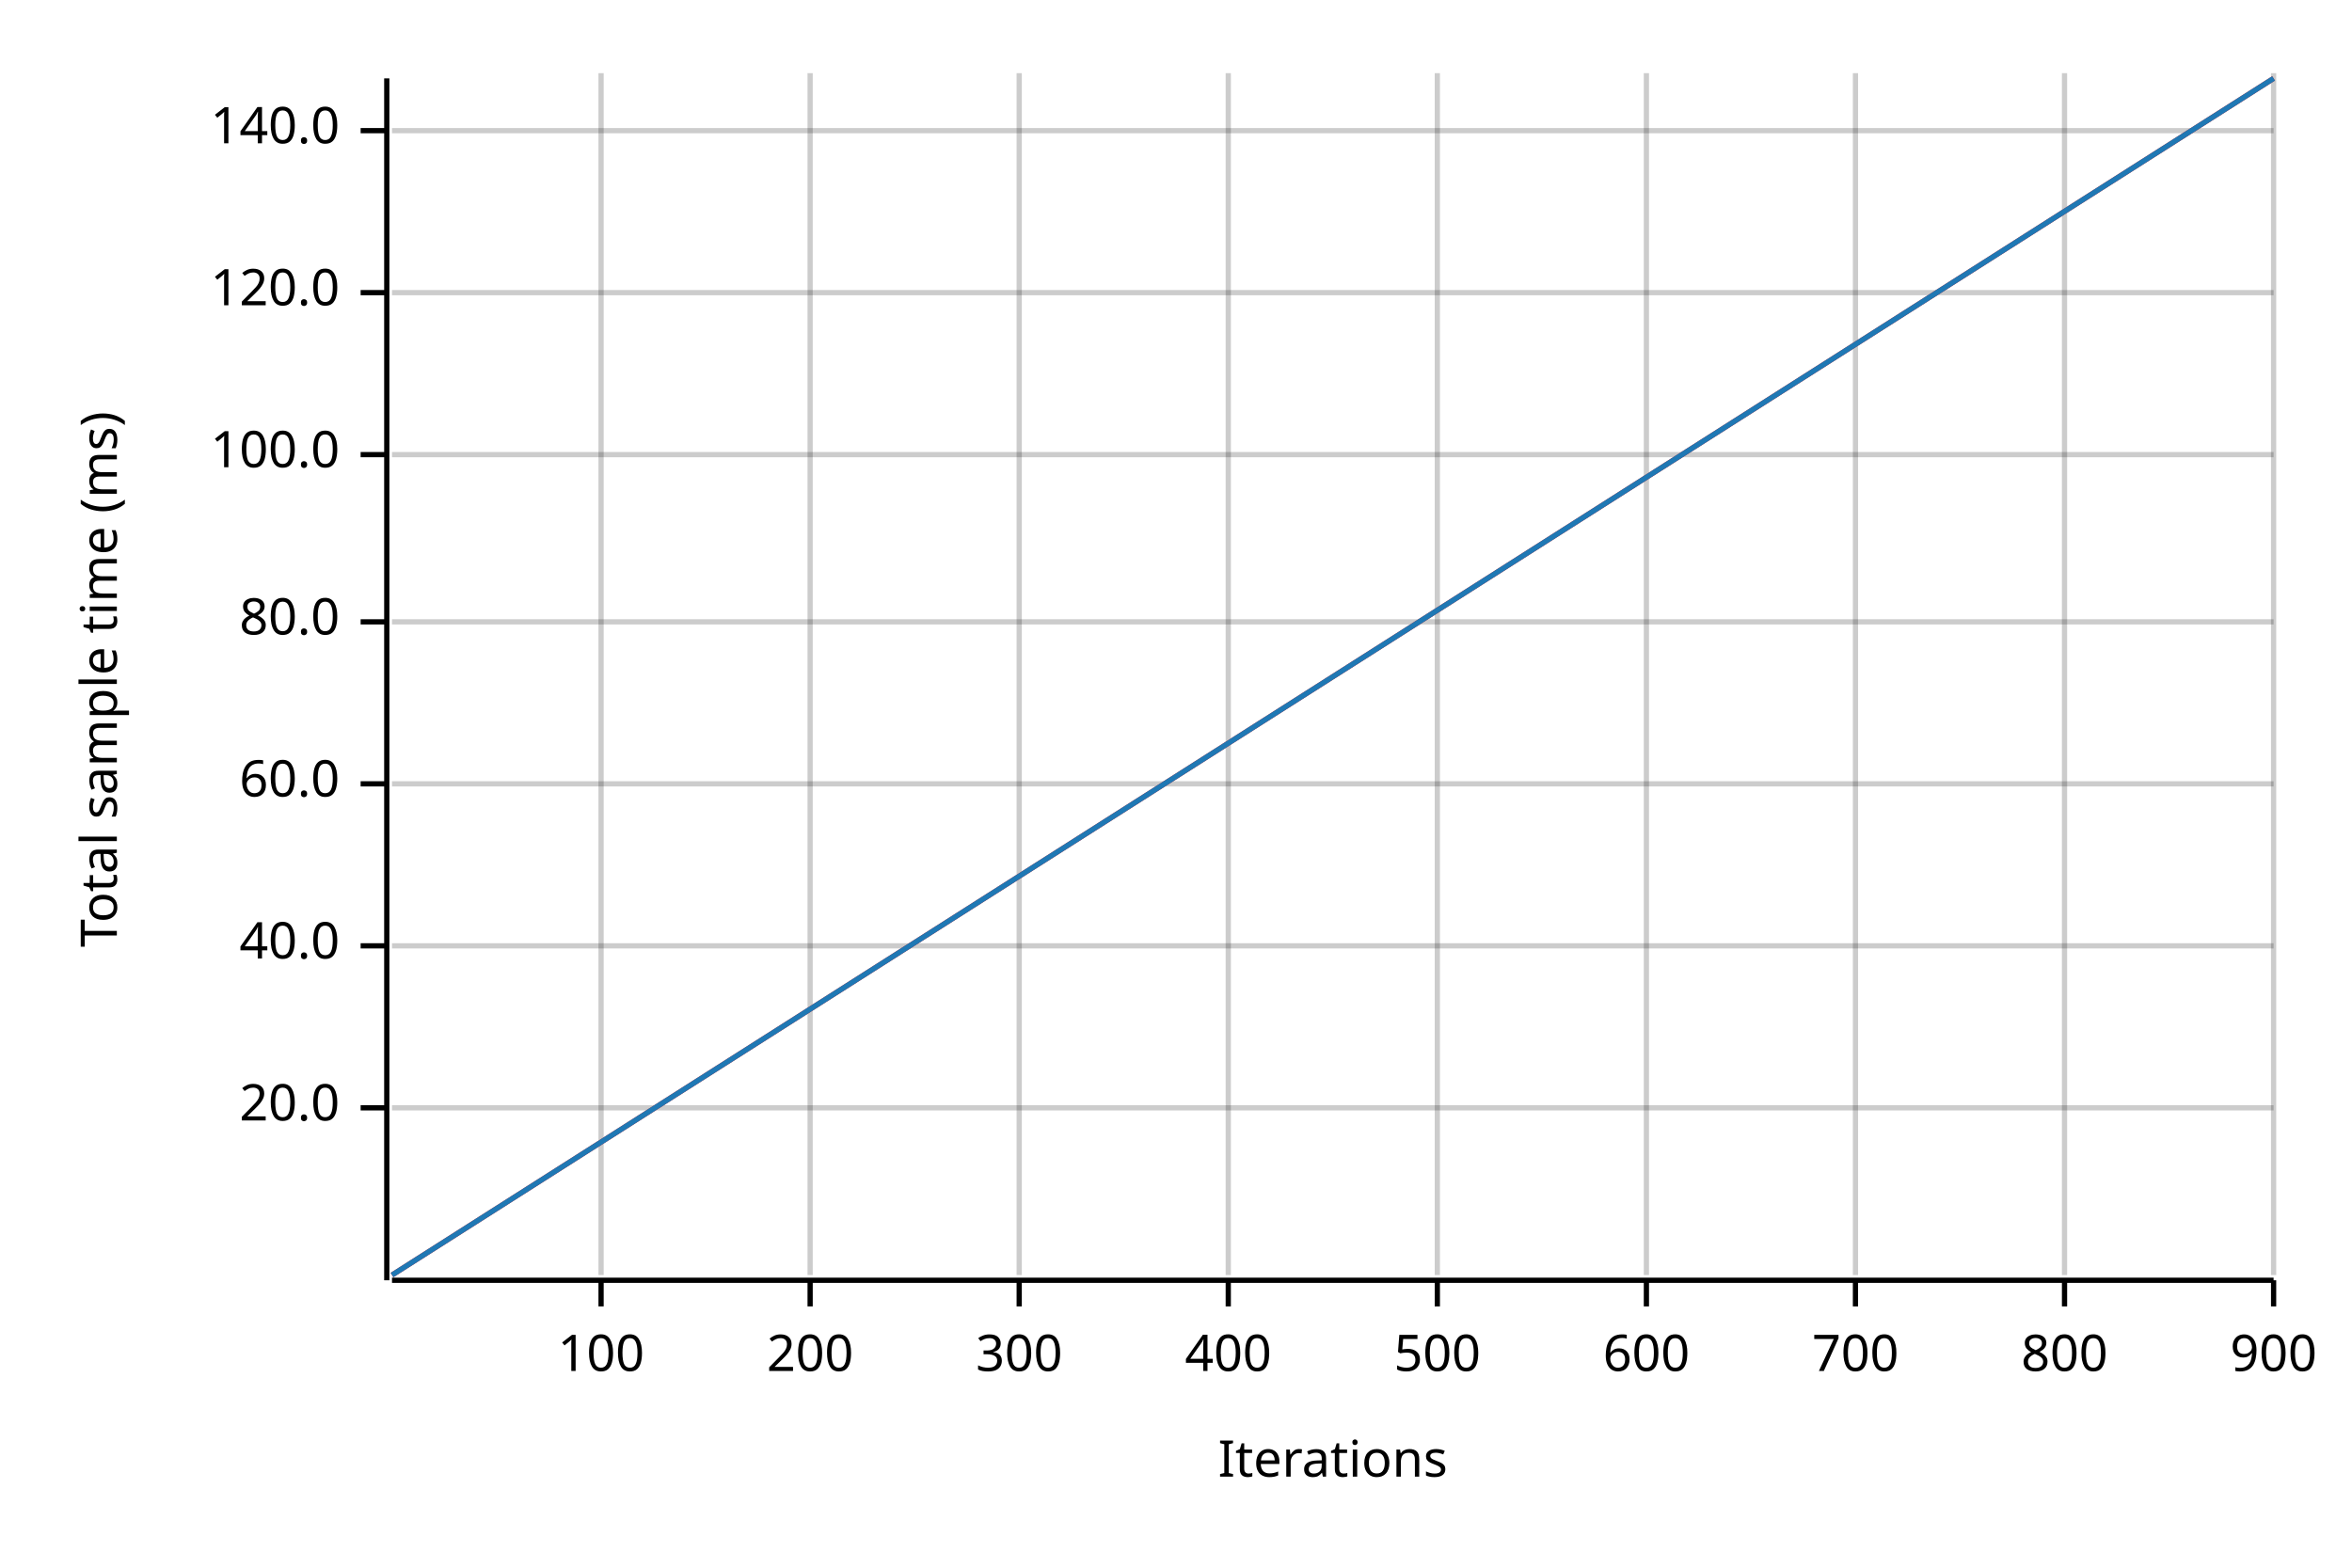
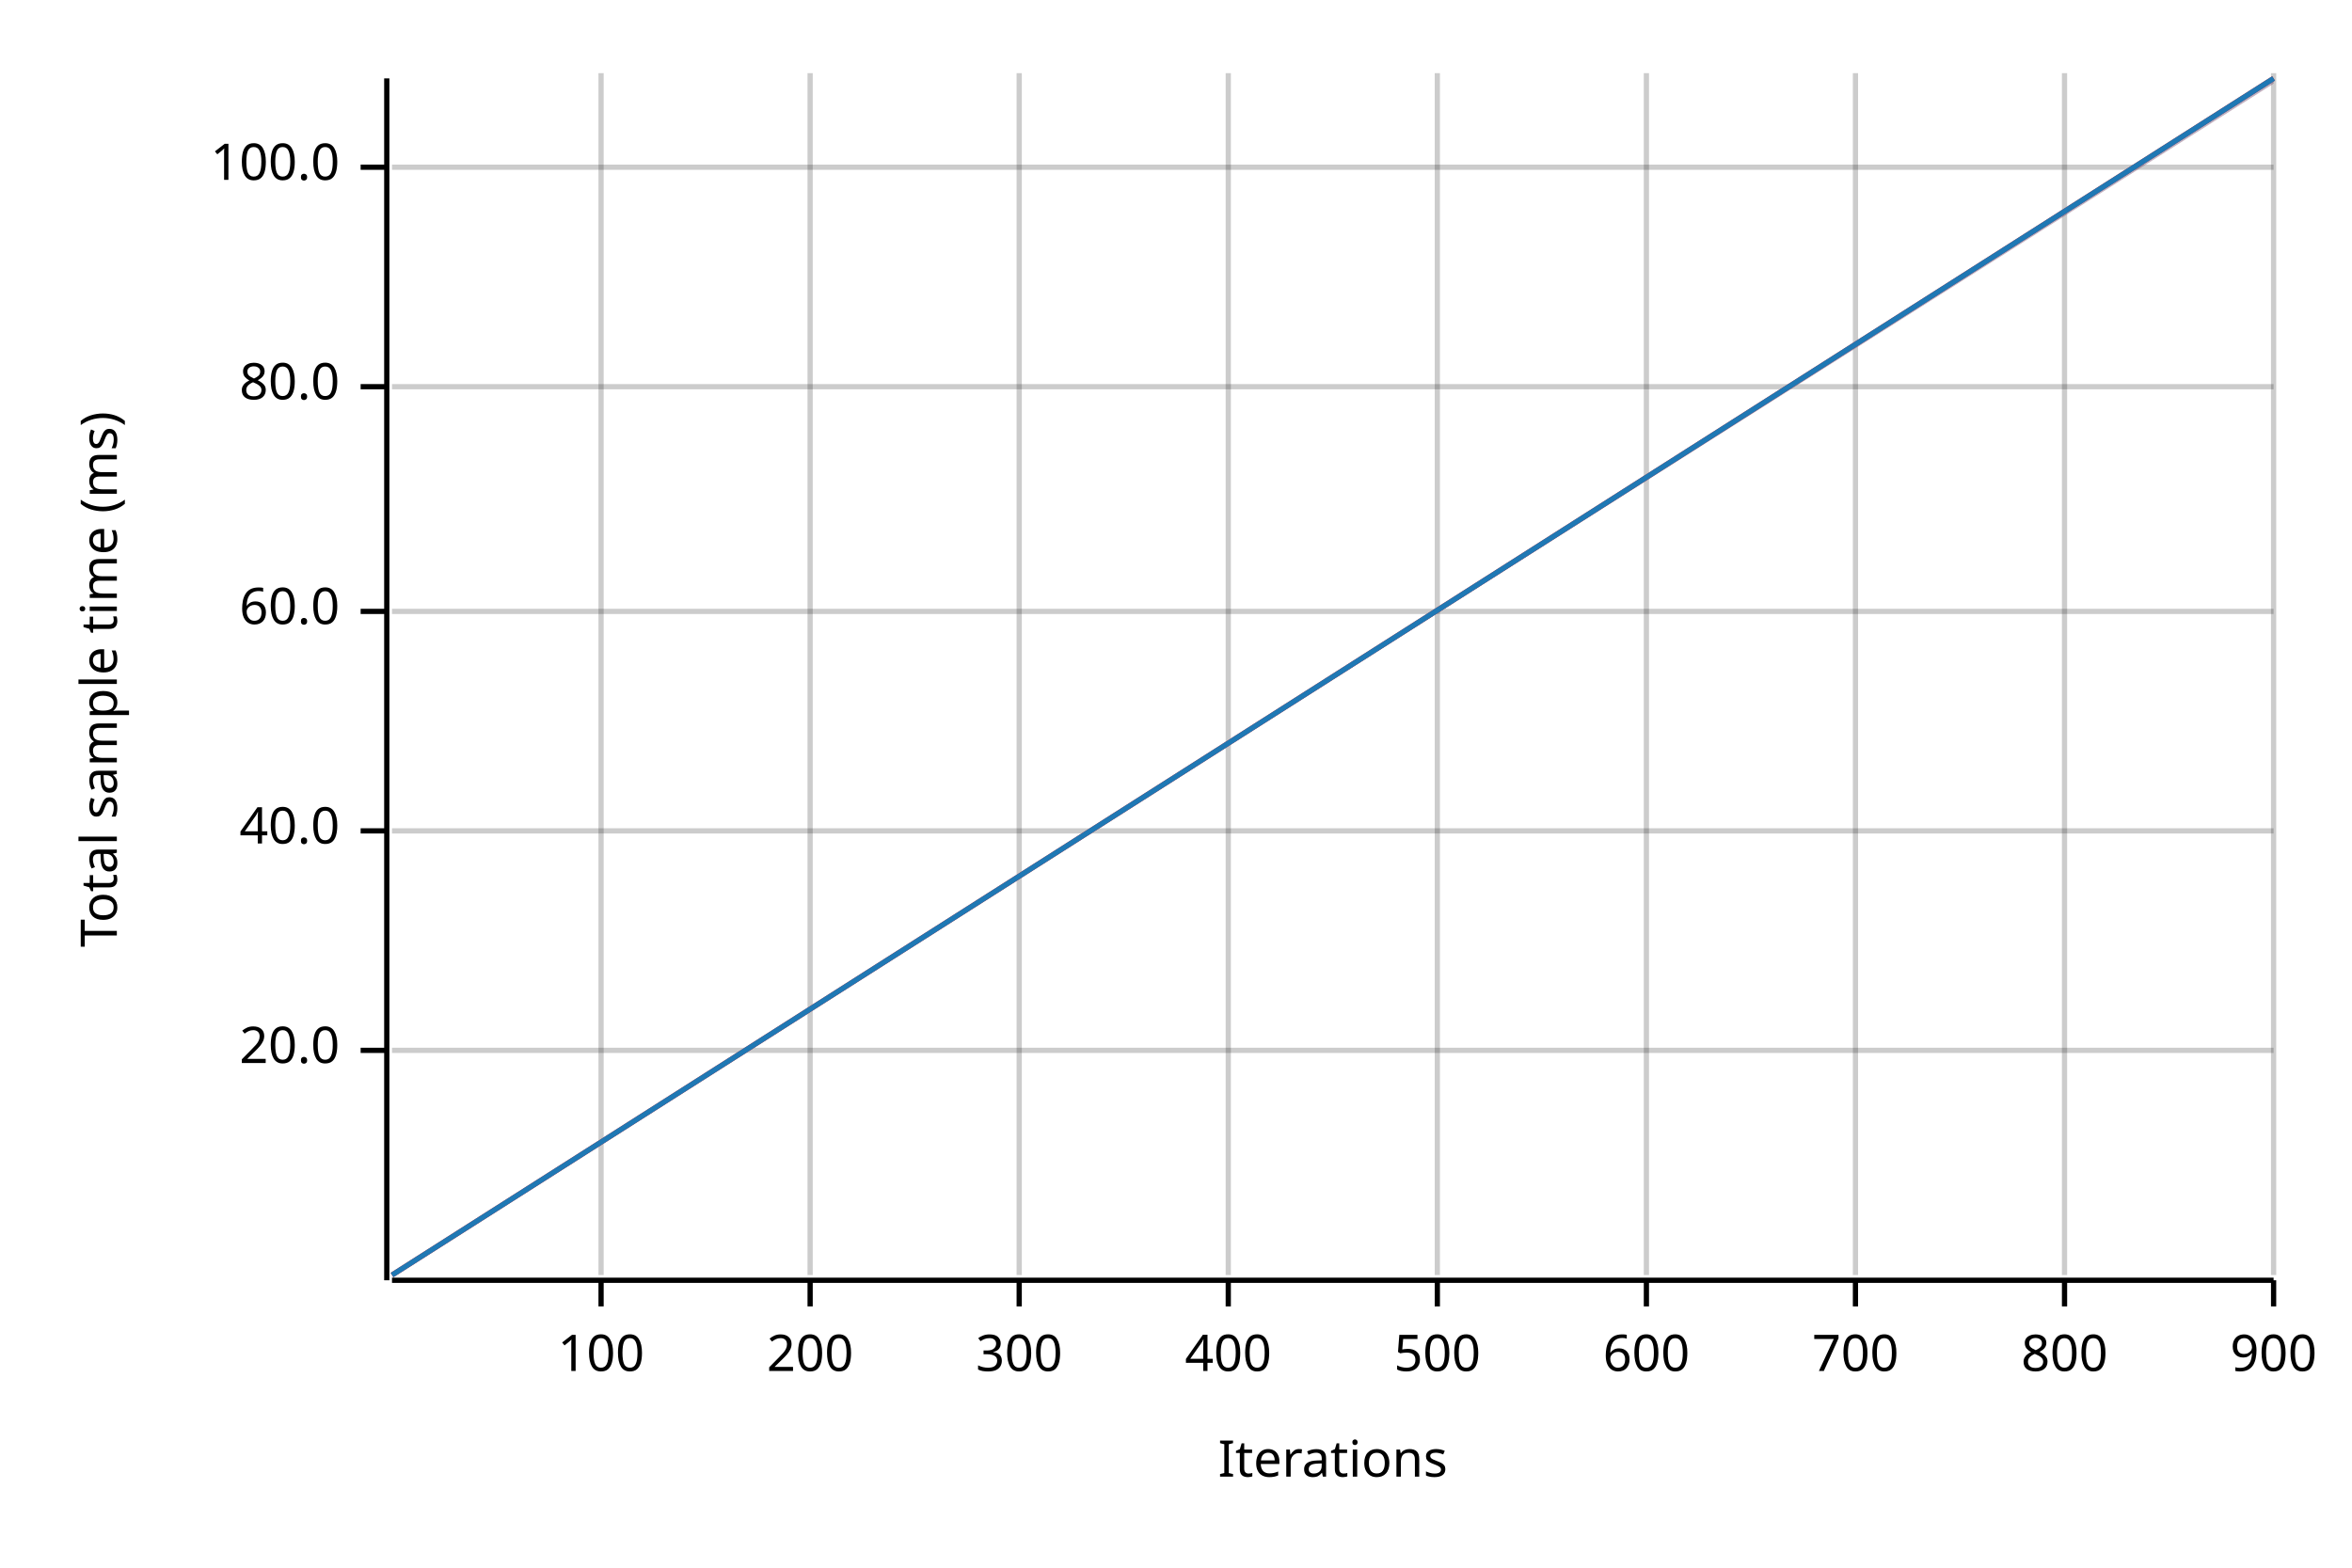
<svg xmlns="http://www.w3.org/2000/svg" width="450" height="300">
  <text x="15" y="130" dy="0.76em" text-anchor="middle" font-family="sans-serif" font-size="9.677" opacity="1" fill="#000000" transform="rotate(270, 15, 130)">
Total sample time (ms)
</text>
  <text x="255" y="285" dy="-0.5ex" text-anchor="middle" font-family="sans-serif" font-size="9.677" opacity="1" fill="#000000">
Iterations
</text>
  <line opacity="0.2" stroke="#000000" stroke-width="1" x1="115" y1="244" x2="115" y2="14" />
  <line opacity="0.2" stroke="#000000" stroke-width="1" x1="155" y1="244" x2="155" y2="14" />
  <line opacity="0.2" stroke="#000000" stroke-width="1" x1="195" y1="244" x2="195" y2="14" />
  <line opacity="0.2" stroke="#000000" stroke-width="1" x1="235" y1="244" x2="235" y2="14" />
  <line opacity="0.2" stroke="#000000" stroke-width="1" x1="275" y1="244" x2="275" y2="14" />
  <line opacity="0.2" stroke="#000000" stroke-width="1" x1="315" y1="244" x2="315" y2="14" />
  <line opacity="0.2" stroke="#000000" stroke-width="1" x1="355" y1="244" x2="355" y2="14" />
  <line opacity="0.2" stroke="#000000" stroke-width="1" x1="395" y1="244" x2="395" y2="14" />
  <line opacity="0.2" stroke="#000000" stroke-width="1" x1="435" y1="244" x2="435" y2="14" />
-   <line opacity="0.2" stroke="#000000" stroke-width="1" x1="75" y1="212" x2="435" y2="212" />
-   <line opacity="0.2" stroke="#000000" stroke-width="1" x1="75" y1="181" x2="435" y2="181" />
-   <line opacity="0.2" stroke="#000000" stroke-width="1" x1="75" y1="150" x2="435" y2="150" />
-   <line opacity="0.2" stroke="#000000" stroke-width="1" x1="75" y1="119" x2="435" y2="119" />
-   <line opacity="0.2" stroke="#000000" stroke-width="1" x1="75" y1="87" x2="435" y2="87" />
-   <line opacity="0.2" stroke="#000000" stroke-width="1" x1="75" y1="56" x2="435" y2="56" />
-   <line opacity="0.2" stroke="#000000" stroke-width="1" x1="75" y1="25" x2="435" y2="25" />
+   <line opacity="0.2" stroke="#000000" stroke-width="1" x1="75" y1="201" x2="435" y2="201" />
+   <line opacity="0.2" stroke="#000000" stroke-width="1" x1="75" y1="159" x2="435" y2="159" />
+   <line opacity="0.2" stroke="#000000" stroke-width="1" x1="75" y1="117" x2="435" y2="117" />
+   <line opacity="0.2" stroke="#000000" stroke-width="1" x1="75" y1="74" x2="435" y2="74" />
+   <line opacity="0.2" stroke="#000000" stroke-width="1" x1="75" y1="32" x2="435" y2="32" />
  <polyline fill="none" opacity="1" stroke="#000000" stroke-width="1" points="74,15 74,245 " />
-   <text x="65" y="212" dy="0.5ex" text-anchor="end" font-family="sans-serif" font-size="9.677" opacity="1" fill="#000000">
+   <text x="65" y="201" dy="0.5ex" text-anchor="end" font-family="sans-serif" font-size="9.677" opacity="1" fill="#000000">
20.0
</text>
-   <polyline fill="none" opacity="1" stroke="#000000" stroke-width="1" points="69,212 74,212 " />
-   <text x="65" y="181" dy="0.5ex" text-anchor="end" font-family="sans-serif" font-size="9.677" opacity="1" fill="#000000">
+   <polyline fill="none" opacity="1" stroke="#000000" stroke-width="1" points="69,201 74,201 " />
+   <text x="65" y="159" dy="0.5ex" text-anchor="end" font-family="sans-serif" font-size="9.677" opacity="1" fill="#000000">
40.0
</text>
-   <polyline fill="none" opacity="1" stroke="#000000" stroke-width="1" points="69,181 74,181 " />
-   <text x="65" y="150" dy="0.5ex" text-anchor="end" font-family="sans-serif" font-size="9.677" opacity="1" fill="#000000">
+   <polyline fill="none" opacity="1" stroke="#000000" stroke-width="1" points="69,159 74,159 " />
+   <text x="65" y="117" dy="0.5ex" text-anchor="end" font-family="sans-serif" font-size="9.677" opacity="1" fill="#000000">
60.0
</text>
-   <polyline fill="none" opacity="1" stroke="#000000" stroke-width="1" points="69,150 74,150 " />
-   <text x="65" y="119" dy="0.5ex" text-anchor="end" font-family="sans-serif" font-size="9.677" opacity="1" fill="#000000">
+   <polyline fill="none" opacity="1" stroke="#000000" stroke-width="1" points="69,117 74,117 " />
+   <text x="65" y="74" dy="0.5ex" text-anchor="end" font-family="sans-serif" font-size="9.677" opacity="1" fill="#000000">
80.0
</text>
-   <polyline fill="none" opacity="1" stroke="#000000" stroke-width="1" points="69,119 74,119 " />
-   <text x="65" y="87" dy="0.5ex" text-anchor="end" font-family="sans-serif" font-size="9.677" opacity="1" fill="#000000">
+   <polyline fill="none" opacity="1" stroke="#000000" stroke-width="1" points="69,74 74,74 " />
+   <text x="65" y="32" dy="0.5ex" text-anchor="end" font-family="sans-serif" font-size="9.677" opacity="1" fill="#000000">
100.0
</text>
-   <polyline fill="none" opacity="1" stroke="#000000" stroke-width="1" points="69,87 74,87 " />
-   <text x="65" y="56" dy="0.5ex" text-anchor="end" font-family="sans-serif" font-size="9.677" opacity="1" fill="#000000">
- 120.0
- </text>
-   <polyline fill="none" opacity="1" stroke="#000000" stroke-width="1" points="69,56 74,56 " />
-   <text x="65" y="25" dy="0.5ex" text-anchor="end" font-family="sans-serif" font-size="9.677" opacity="1" fill="#000000">
- 140.0
- </text>
-   <polyline fill="none" opacity="1" stroke="#000000" stroke-width="1" points="69,25 74,25 " />
+   <polyline fill="none" opacity="1" stroke="#000000" stroke-width="1" points="69,32 74,32 " />
  <polyline fill="none" opacity="1" stroke="#000000" stroke-width="1" points="75,245 435,245 " />
  <text x="115" y="255" dy="0.76em" text-anchor="middle" font-family="sans-serif" font-size="9.677" opacity="1" fill="#000000">
100
</text>
  <polyline fill="none" opacity="1" stroke="#000000" stroke-width="1" points="115,245 115,250 " />
  <text x="155" y="255" dy="0.76em" text-anchor="middle" font-family="sans-serif" font-size="9.677" opacity="1" fill="#000000">
200
</text>
  <polyline fill="none" opacity="1" stroke="#000000" stroke-width="1" points="155,245 155,250 " />
  <text x="195" y="255" dy="0.76em" text-anchor="middle" font-family="sans-serif" font-size="9.677" opacity="1" fill="#000000">
300
</text>
  <polyline fill="none" opacity="1" stroke="#000000" stroke-width="1" points="195,245 195,250 " />
  <text x="235" y="255" dy="0.76em" text-anchor="middle" font-family="sans-serif" font-size="9.677" opacity="1" fill="#000000">
400
</text>
  <polyline fill="none" opacity="1" stroke="#000000" stroke-width="1" points="235,245 235,250 " />
  <text x="275" y="255" dy="0.76em" text-anchor="middle" font-family="sans-serif" font-size="9.677" opacity="1" fill="#000000">
500
</text>
  <polyline fill="none" opacity="1" stroke="#000000" stroke-width="1" points="275,245 275,250 " />
  <text x="315" y="255" dy="0.76em" text-anchor="middle" font-family="sans-serif" font-size="9.677" opacity="1" fill="#000000">
600
</text>
  <polyline fill="none" opacity="1" stroke="#000000" stroke-width="1" points="315,245 315,250 " />
  <text x="355" y="255" dy="0.76em" text-anchor="middle" font-family="sans-serif" font-size="9.677" opacity="1" fill="#000000">
700
</text>
  <polyline fill="none" opacity="1" stroke="#000000" stroke-width="1" points="355,245 355,250 " />
  <text x="395" y="255" dy="0.76em" text-anchor="middle" font-family="sans-serif" font-size="9.677" opacity="1" fill="#000000">
800
</text>
  <polyline fill="none" opacity="1" stroke="#000000" stroke-width="1" points="395,245 395,250 " />
  <text x="435" y="255" dy="0.76em" text-anchor="middle" font-family="sans-serif" font-size="9.677" opacity="1" fill="#000000">
900
</text>
  <polyline fill="none" opacity="1" stroke="#000000" stroke-width="1" points="435,245 435,250 " />
  <polyline fill="none" opacity="1" stroke="#E31A1C" stroke-width="1" points="75,244 435,15 " />
-   <polygon opacity="0.25" fill="#E31A1C" points="75,244 435,15 435,15 " />
+   <polygon opacity="0.25" fill="#E31A1C" points="75,244 435,16 435,15 " />
  <polyline fill="none" opacity="1" stroke="#1F78B4" stroke-width="1" points="75,244 435,15 " />
-   <polygon opacity="0.25" fill="#1F78B4" points="75,244 435,15 435,15 " />
+   <polygon opacity="0.25" fill="#1F78B4" points="75,244 435,16 435,15 " />
</svg>
